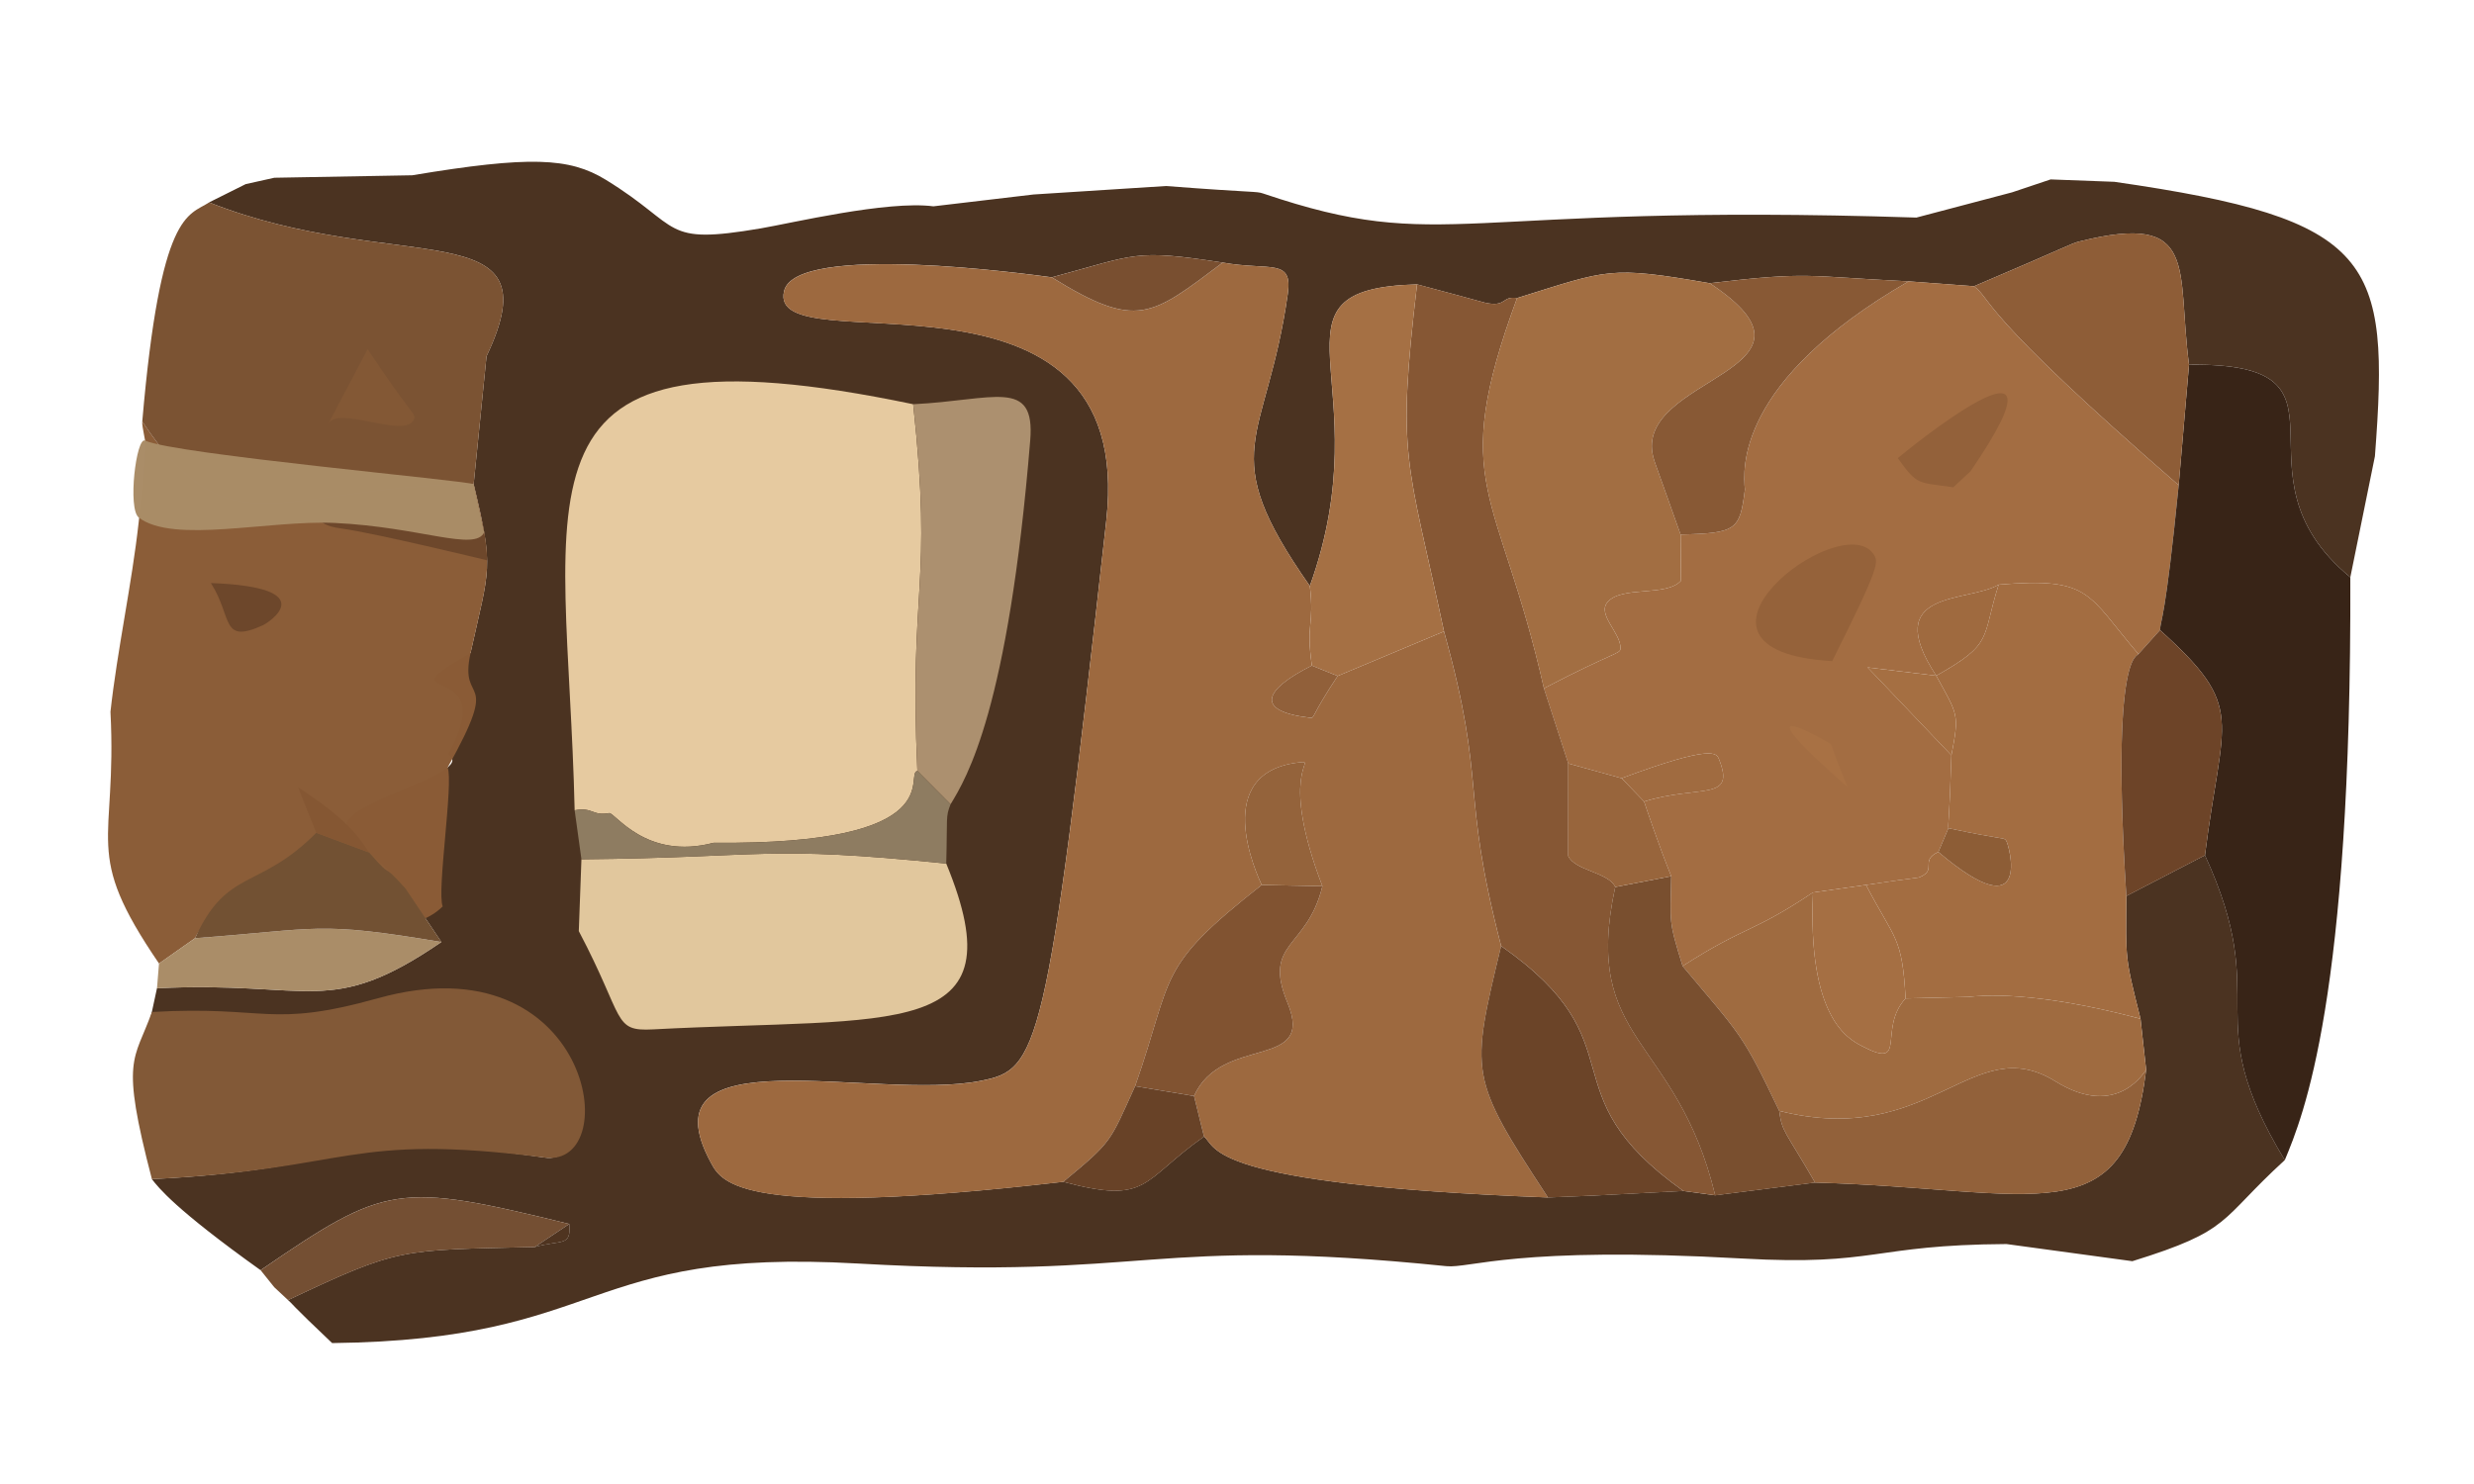
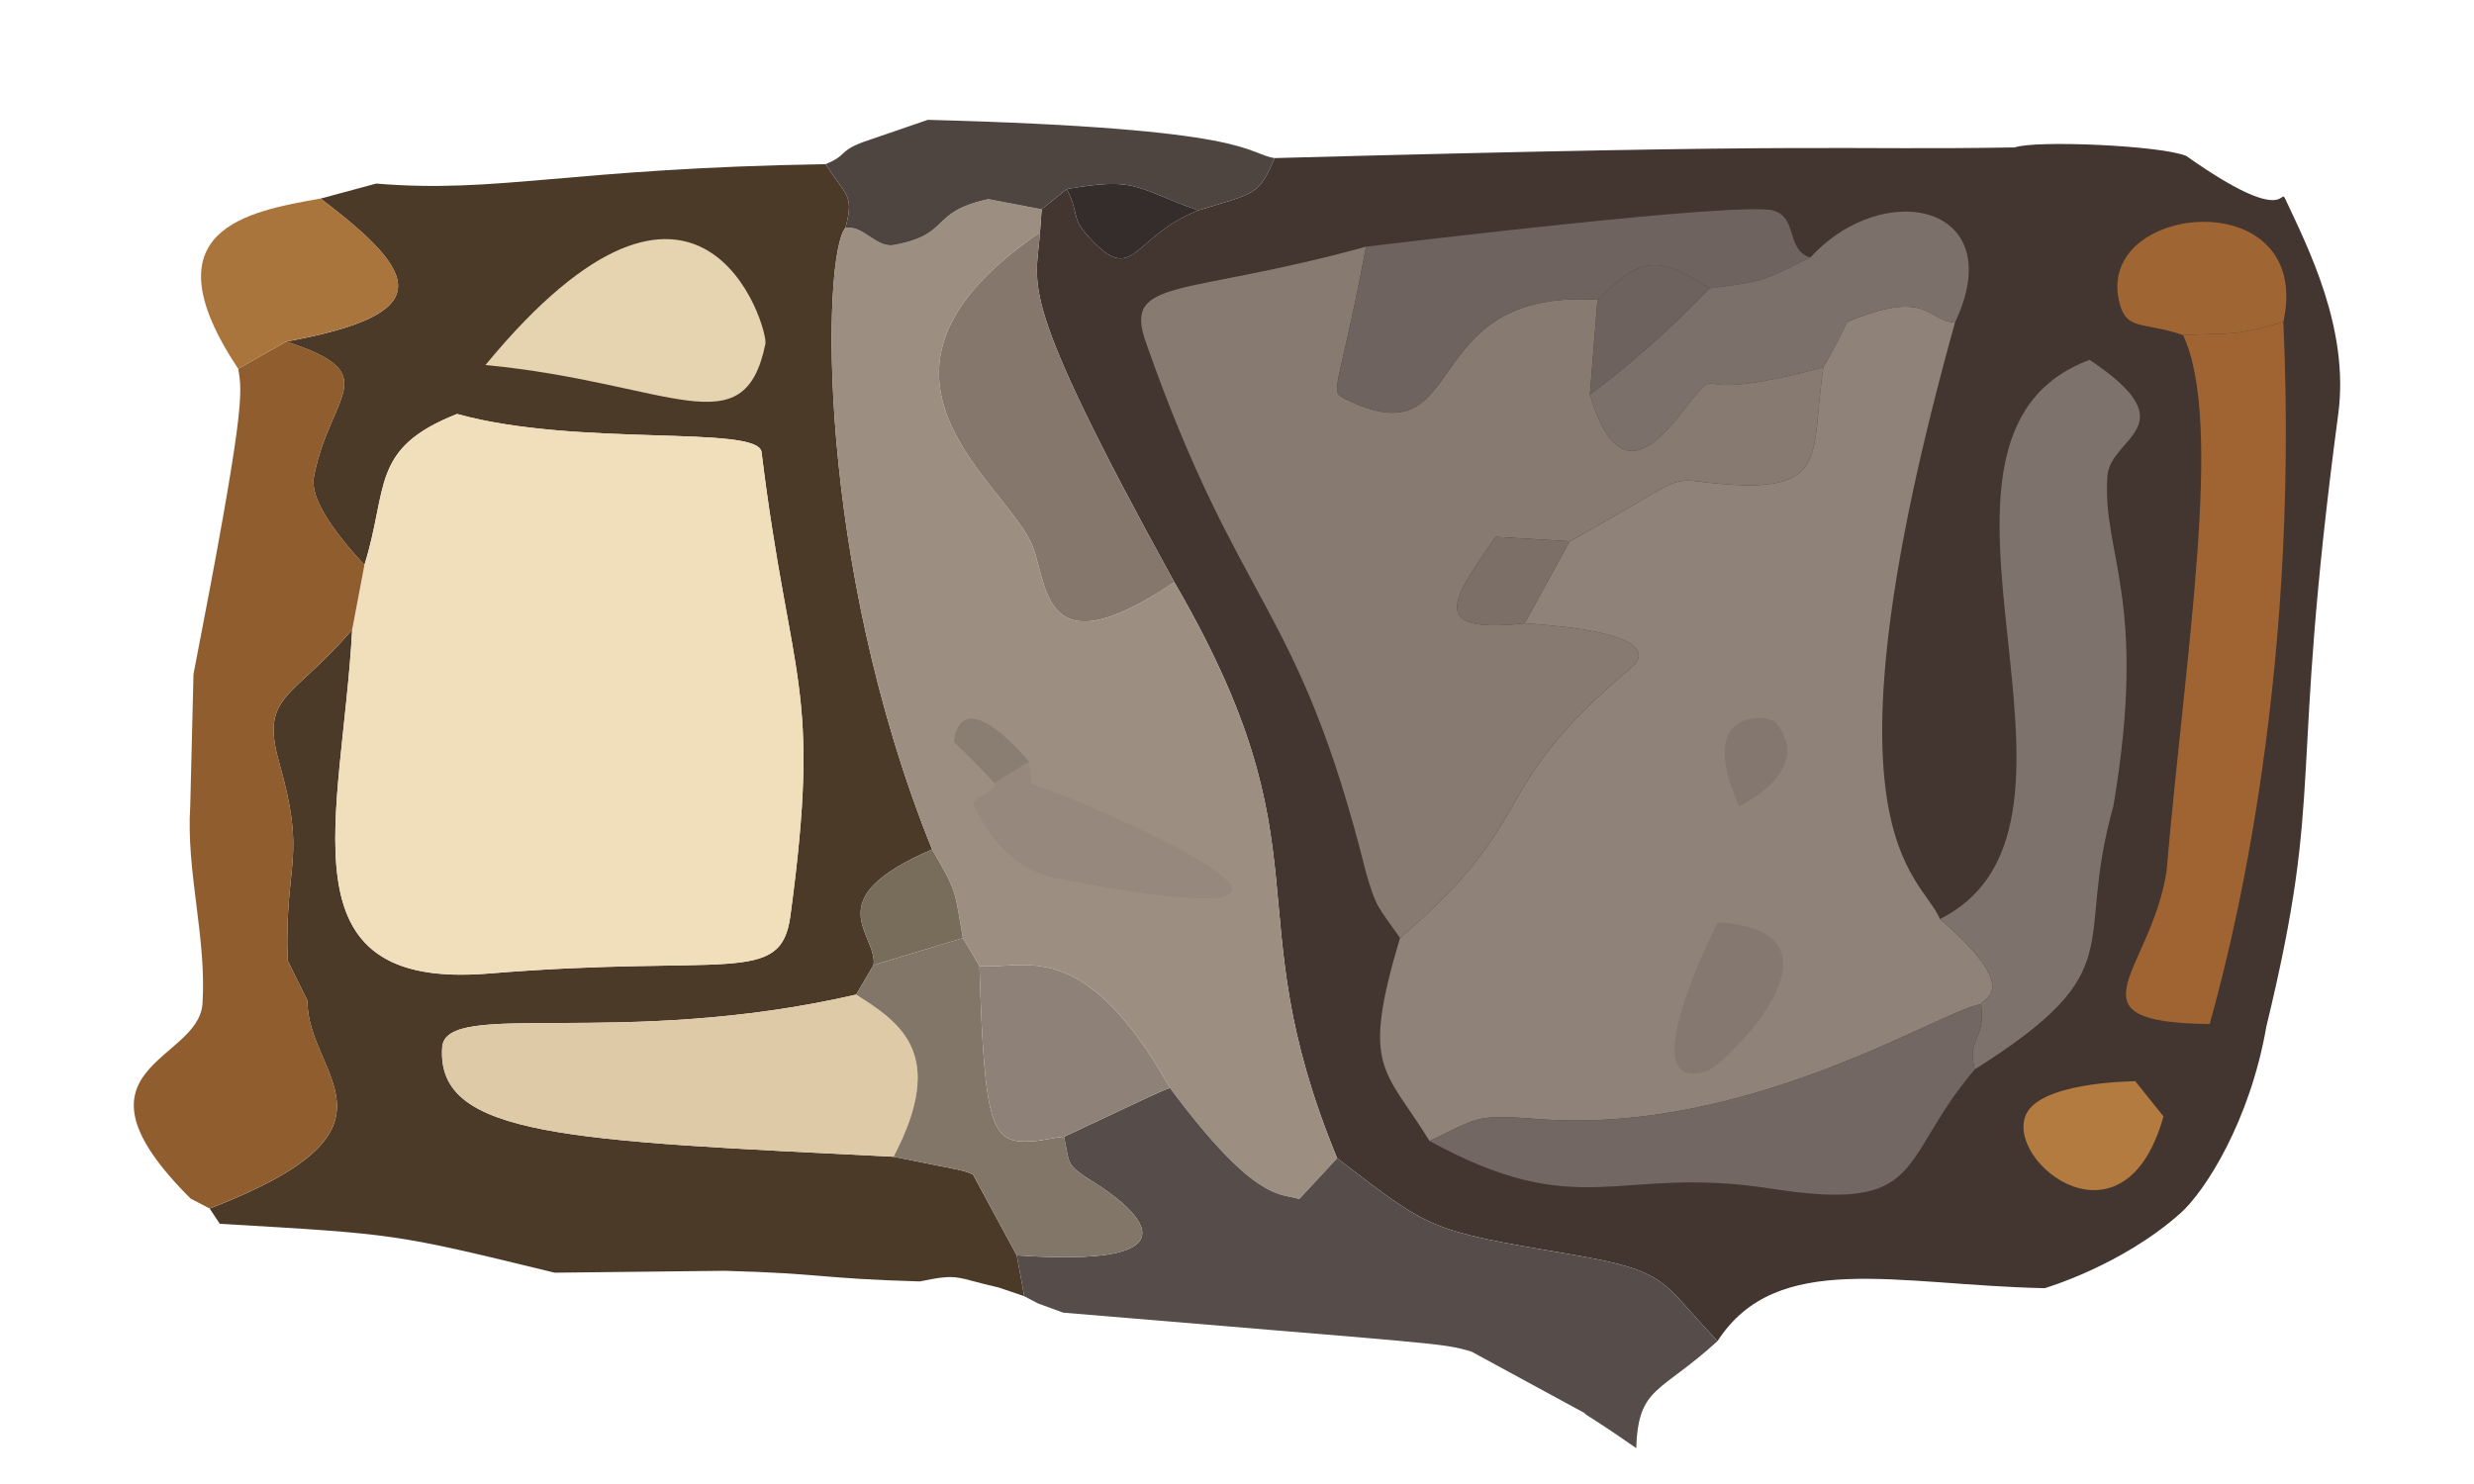
<svg xmlns="http://www.w3.org/2000/svg" width="100%" height="100%" viewBox="0 0 120 72" version="1.1" xml:space="preserve" style="fill-rule:evenodd;clip-rule:evenodd;stroke-linejoin:round;stroke-miterlimit:2;">
  <g>
-     <path d="M99.465,8.705l3.091,0.116c12.623,1.818 13.372,3.737 12.638,13.315l-1.193,5.872c-6.196,-5.112 1.061,-10.425 -7.823,-10.313c-0.621,-4.673 0.539,-7.437 -5.306,-5.983c-0.45,0.112 -0.379,0.161 -5.123,2.175c-1.059,-0.079 -2.118,-0.158 -3.178,-0.237c-4.99,-0.241 -4.775,-0.49 -9.642,0.09c-4.89,-0.848 -4.89,-0.666 -9.345,0.721c-0.72,-0.105 -0.513,0.385 -1.36,0.262c-0.288,-0.042 0,-0 -3.492,-0.926c-7.886,0.216 -1.631,4.724 -5.199,14.633c-4.679,-6.674 -2.112,-6.824 -1.07,-14.169c0.248,-1.751 -0.849,-1.11 -3.159,-1.522c-4.325,-0.668 -4.164,-0.393 -8.287,0.715c-1.04,-0.143 -12.423,-1.711 -12.986,0.667c-0.886,3.741 17.141,-2.472 15.629,11.132c-2.897,26.064 -3.293,26.635 -6.113,27.19c-5.085,1.002 -16.482,-2.333 -13.06,3.976c0.527,0.972 1.481,2.731 17.084,0.918c4.175,1.118 3.768,-0.043 6.829,-2.194c0.627,0.503 0.022,2.318 16.684,2.954l2.062,-0.084c1.501,-0.077 3.001,-0.154 4.502,-0.231l1.546,0.21c1.615,-0.206 3.23,-0.412 4.845,-0.618c10.831,0.3 15.054,2.685 16.059,-5.47c-0.091,-0.826 -0.182,-1.652 -0.274,-2.478c-0.76,-3.032 -0.713,-2.838 -0.687,-5.955c1.271,-0.659 2.542,-1.319 3.813,-1.978c3.353,7.304 -0.442,7.661 3.872,14.792c-3.226,2.947 -2.522,3.395 -7.393,4.905c-2.035,-0.277 -4.071,-0.555 -6.106,-0.832c-6.578,0.041 -6.275,1.07 -12.822,0.702c-10.985,-0.618 -13.192,0.49 -14.352,0.371c-14.493,-1.484 -14.213,0.687 -28.545,-0.128c-13.471,-0.766 -12.093,3.703 -25.494,3.86c-2.044,-1.935 -1.95,-1.932 -2.14,-2.087c5.383,-2.548 5.413,-2.424 11.962,-2.574c1.323,-0.37 1.775,-0.002 1.679,-1.119c-8.354,-2.044 -8.882,-1.926 -14.972,2.243c-4.152,-2.967 -4.957,-4.01 -5.273,-4.419c9.78,-0.471 9.45,-2.442 19.072,-1.044c2.974,0.432 2.858,-9.004 -7.487,-6.118c-5.284,1.474 -5.89,-0.739 -12.077,1.338c0.247,-1.145 0.494,-2.29 0.74,-3.436c7.522,-0.369 8.362,1.473 13.794,-2.243l-1.744,-2.598c-1.364,-1.513 -1.465,-1.322 -2.8,-2.853c-0.802,-1.286 6.377,-2.689 4.87,-3.665c2.68,-4.781 -3.462,-2.299 1.089,-4.909c0.918,-4.151 1.155,-4.033 0.151,-8.187c0.208,-2.07 0.417,-4.14 0.625,-6.21c3.384,-7.114 -4.374,-3.871 -13.457,-7.463l1.775,-0.886l1.389,-0.309c2.23,-0.04 4.459,-0.08 6.689,-0.12c5.693,-0.948 7.622,-0.863 9.381,0.214c3.759,2.303 2.658,3.189 7.526,2.362c1.459,-0.248 6.131,-1.362 8.373,-1.07c1.618,-0.191 3.236,-0.383 4.854,-0.574c2.142,-0.137 4.285,-0.274 6.427,-0.411c4.362,0.337 4.359,0.245 4.711,0.363c8.894,3.006 9.131,0.434 31.687,1.168c1.547,-0.408 3.094,-0.816 4.64,-1.224c0.623,-0.209 1.246,-0.418 1.869,-0.627Z" style="fill:#4b3321;fill-opacity:1;" />
-     <path d="M59.304,12.74c2.311,0.411 3.408,-0.23 3.159,1.522c-1.042,7.344 -3.609,7.495 1.07,14.169c0.224,1.946 -0.198,1.736 0.096,3.862c-2.324,1.167 -2.796,2.214 -0.09,2.53c0.245,0.029 0,-0 1.342,-2.025c1.719,-0.721 3.439,-1.441 5.158,-2.162c2.109,7.585 0.764,7.512 2.772,15.264c-1.488,6.213 -1.575,6.334 2.274,12.2c-16.662,-0.636 -16.058,-2.45 -16.684,-2.954c-0.162,-0.656 -0.324,-1.312 -0.486,-1.969c1.34,-3.012 5.905,-1.209 4.536,-4.52c-1.23,-2.976 0.956,-2.605 1.691,-5.662c-2.095,-5.484 -0.373,-6.073 -1.003,-6.016c-4.515,0.408 -2.162,5.48 -1.94,5.959c-5.197,4.071 -4.241,4.351 -6.142,9.762c-1.245,2.73 -1.071,2.645 -3.485,4.641c-15.603,1.813 -16.557,0.054 -17.084,-0.918c-3.422,-6.31 7.975,-2.975 13.06,-3.976c2.82,-0.556 3.216,-1.126 6.113,-27.19c1.512,-13.605 -16.515,-7.391 -15.629,-11.132c0.563,-2.378 11.946,-0.81 12.986,-0.667c4.157,2.577 4.826,1.878 8.287,-0.715Z" style="fill:#9d693f;fill-opacity:1;" />
-     <path d="M92.571,13.651c1.059,0.079 2.118,0.158 3.178,0.237c0.912,0.696 0.117,1.133 9.927,9.653c-0.656,6.622 -0.871,6.463 -0.906,7.029l-1.046,1.165c-2.498,-2.915 -2.284,-3.747 -6.781,-3.369c-1.471,0.885 -5.788,0.202 -3.027,4.418c-1.11,-0.135 -2.22,-0.269 -3.33,-0.404c1.355,1.422 2.711,2.843 4.066,4.265c-0.1,3.297 -0.172,3.254 -0.145,3.538l-0.488,1.152c-0.902,0.407 -0.067,0.844 -0.858,1.201c-0.183,0.083 -0,0 -2.653,0.398c-0.857,0.122 -1.713,0.244 -2.57,0.366c-2.966,1.987 -3.211,1.575 -6.324,3.572c-0.694,-2.244 -0.594,-2.058 -0.552,-4.362c-0.612,-1.51 -1.219,-3.33 -1.316,-3.621c2.691,-0.835 4.457,0.02 3.632,-2.056c-0.116,-0.291 -0.289,-0.728 -4.722,0.926c-0.863,-0.239 -1.725,-0.478 -2.588,-0.717c-0.394,-1.215 -0.787,-2.43 -1.181,-3.644c3.439,-1.794 3.704,-1.658 3.714,-1.938c0.027,-0.759 -1.164,-1.647 -0.616,-2.261c0.702,-0.786 2.848,-0.238 3.551,-1.025c-0.006,-0.747 -0.013,-1.494 -0.019,-2.24c2.715,-0.067 2.876,-0.215 3.119,-2.181c-0.086,-0.965 -0.465,-5.237 7.936,-10.102Z" style="fill:#a36d42;fill-opacity:1;" />
-     <path d="M44.293,19.612c0.968,8.928 -0.207,8.7 0.203,17.792c-0.663,0.132 1.733,3.6 -9.882,3.485c-3.291,0.87 -4.795,-1.488 -5.068,-1.439c-0.838,0.148 -0.758,-0.299 -1.673,-0.138c-0.357,-15.669 -3.898,-23.946 16.42,-19.7Z" style="fill:#e6caa0;fill-opacity:1;" />
-     <path d="M6.902,20.45c4.257,6.459 6.765,3.111 16.074,3.043c1.005,4.154 0.767,4.036 -0.151,8.187c-0.593,2.681 1.568,0.776 -1.112,5.557c0.292,0.733 -0.533,6.006 -0.241,6.739c-2.783,2.803 -10.455,-1.881 -12.012,1.542l-1.747,1.23c-3.765,-5.52 -2.018,-5.69 -2.355,-12.214c0.328,-2.99 1.041,-6.215 1.369,-9.205c0.159,-1.453 0.255,-2.313 0.331,-3.716c0.013,-0.242 -0.184,-0.912 -0.157,-1.163Z" style="fill:#8a5c37;fill-opacity:0.99;" />
-     <path d="M14.475,24.317c4.057,0.357 8.598,-0.015 8.927,1.062c0.131,0.428 0.234,1.807 0.234,1.807c0,0 -5.503,-1.335 -7.076,-1.544c-1.555,-0.206 -0.826,-0.771 -2.085,-1.325Z" style="fill:#6d472b;fill-opacity:1;" />
-     <path d="M106.178,17.696c8.884,-0.112 1.627,5.201 7.823,10.313c0.066,20.474 -2.288,26.137 -3.179,28.279c-4.315,-7.131 -0.519,-7.488 -3.872,-14.792c0.842,-6.752 2.028,-7.128 -2.18,-10.926c0.035,-0.566 0.25,-0.407 0.906,-7.029c0.167,-1.948 0.335,-3.897 0.502,-5.845Z" style="fill:#382417;fill-opacity:1;" />
-     <path d="M10.143,9.82c9.083,3.592 16.841,0.349 13.457,7.463c-0.208,2.07 -0.417,4.14 -0.625,6.21c-9.309,0.068 -11.817,3.416 -16.074,-3.043c0.88,-10.254 2.232,-9.967 3.242,-10.631Z" style="fill:#7a5232;fill-opacity:0.99;" />
-     <path d="M68.733,13.797c3.492,0.926 3.203,0.884 3.492,0.926c0.847,0.123 0.641,-0.366 1.36,-0.262c-3.375,9.166 -0.89,9.206 1.303,18.935c0.394,1.215 0.787,2.43 1.181,3.644c-0,0.359 -0.003,4.489 -0.003,4.489c0.318,0.713 1.963,0.792 2.281,1.505c-1.645,7.585 2.959,7.158 4.849,14.959l-1.546,-0.21c-6.789,-4.837 -1.98,-7.082 -8.837,-11.885c-2.008,-7.752 -0.663,-7.679 -2.772,-15.264c-1.803,-8.452 -2.301,-8.387 -1.307,-16.838Z" style="fill:#865734;fill-opacity:1;" />
-     <path d="M96.943,28.366c4.497,-0.379 4.283,0.454 6.781,3.369c-0.048,0.116 -1.341,-0.086 -0.586,11.739c-0.026,3.117 -0.073,2.923 0.687,5.955c-5.207,-1.384 -7.707,-1.129 -8.368,-1.061c-1.009,0.024 -2.018,0.048 -3.027,0.072c-0.164,-3.019 -0.507,-2.801 -1.921,-5.505c2.653,-0.398 2.47,-0.316 2.653,-0.398c0.79,-0.356 -0.044,-0.794 0.858,-1.201c4.609,3.91 3.429,-0.382 3.281,-0.562c-0.124,-0.151 0,0 -2.794,-0.59c-0.027,-0.284 0.045,-0.241 0.145,-3.538c0.392,-2.027 0.32,-1.938 -0.736,-3.861c2.807,-1.582 2.183,-1.774 3.027,-4.418Z" style="fill:#a36d41;fill-opacity:1;" />
-     <path d="M82.929,13.741c6.502,4.297 -3.783,4.508 -2.732,8.458c0.08,0.302 0.098,0.277 1.319,3.735c0.006,0.747 0.013,1.494 0.019,2.24c-0.702,0.786 -2.848,0.238 -3.551,1.025c-0.548,0.614 0.643,1.502 0.616,2.261c-0.01,0.279 -0.275,0.144 -3.714,1.938c-2.193,-9.729 -4.678,-9.77 -1.303,-18.935c4.455,-1.387 4.455,-1.57 9.345,-0.721Z" style="fill:#a26e42;fill-opacity:1;" />
-     <path d="M45.897,41.898c3.562,8.653 -2.454,7.426 -14.227,8.045c-1.962,0.103 -1.339,-0.49 -3.596,-4.768c0.043,-1.162 0.085,-2.323 0.128,-3.485c9.045,-0.083 8.795,-0.697 17.695,0.208Z" style="fill:#e1c79d;fill-opacity:1;" />
-     <path d="M7.368,49.099c5.634,-0.321 5.681,0.806 10.965,-0.667c10.345,-2.885 12.006,8.228 8.107,7.733c-9.646,-1.224 -9.292,0.573 -19.072,1.044c-1.554,-5.945 -0.853,-5.704 -0,-8.11Z" style="fill:#825937;fill-opacity:1;" />
-     <path d="M87.938,43.301c-0.267,6.067 1.694,7.094 2.372,7.45c2.271,1.191 0.745,-0.813 2.119,-2.311c1.009,-0.024 2.018,-0.048 3.027,-0.072c0.661,-0.068 3.161,-0.323 8.368,1.061c0.091,0.826 0.182,1.652 0.274,2.478c-0.038,0.005 -1.356,2.447 -4.403,0.556c-4.03,-2.501 -6.026,3.292 -13.396,1.434c-1.816,-3.802 -1.847,-3.638 -4.686,-7.025c3.113,-1.996 3.357,-1.584 6.324,-3.572Z" style="fill:#9f6b40;fill-opacity:1;" />
-     <path d="M68.733,13.797c-0.995,8.45 -0.496,8.386 1.307,16.838c-1.719,0.721 -3.439,1.441 -5.158,2.162l-1.252,-0.505c-0.294,-2.125 0.128,-1.915 -0.096,-3.862c3.568,-9.909 -2.687,-14.417 5.199,-14.633Z" style="fill:#a57044;fill-opacity:1;" />
-     <path d="M44.293,19.612c3.901,-0.188 5.927,-1.305 5.678,1.745c-1.066,13.058 -3.083,16.38 -3.865,17.666l-1.61,-1.619c-0.41,-9.093 0.765,-8.864 -0.203,-17.792Z" style="fill:#ac906f;fill-opacity:1;" />
-     <path d="M104.098,51.907c-1.005,8.155 -5.228,5.77 -16.059,5.47c-1.482,-2.57 -1.6,-2.435 -1.739,-3.48c7.37,1.858 9.365,-3.935 13.396,-1.434c3.047,1.891 4.365,-0.552 4.403,-0.556Z" style="fill:#92613a;fill-opacity:1;" />
-     <path d="M95.749,13.887c4.743,-2.014 4.673,-2.063 5.123,-2.175c5.845,-1.454 4.685,1.31 5.306,5.983c-0.167,1.948 -0.335,3.897 -0.502,5.845c-9.81,-8.52 -9.015,-8.957 -9.927,-9.653Z" style="fill:#8e5d37;fill-opacity:1;" />
-     <path d="M81.062,42.51c-0.042,2.304 -0.142,2.118 0.552,4.362c2.839,3.387 2.87,3.223 4.686,7.025c0.139,1.044 0.257,0.909 1.739,3.48c-1.615,0.206 -3.23,0.412 -4.845,0.618c-1.89,-7.801 -6.494,-7.374 -4.849,-14.959c0.906,-0.175 1.811,-0.35 2.717,-0.525Z" style="fill:#794f2f;fill-opacity:1;" />
-     <path d="M92.571,13.651c-8.401,4.864 -8.022,9.137 -7.936,10.102c-0.244,1.966 -0.404,2.114 -3.119,2.181c-1.221,-3.458 -1.238,-3.433 -1.319,-3.735c-1.051,-3.949 9.234,-4.161 2.732,-8.458c4.867,-0.581 4.652,-0.331 9.642,-0.09Z" style="fill:#885935;fill-opacity:1;" />
-     <path d="M46.106,39.023c-0.245,0.624 -0.149,0.579 -0.209,2.875c-8.9,-0.904 -8.65,-0.291 -17.695,-0.208c-0.11,-0.793 -0.219,-1.585 -0.329,-2.378c0.915,-0.161 0.836,0.285 1.673,0.138c0.273,-0.048 1.777,2.31 5.068,1.439c11.615,0.115 9.218,-3.353 9.882,-3.485l1.61,1.619Z" style="fill:#8e7c61;fill-opacity:1;" />
-     <path d="M72.811,45.899c6.857,4.803 2.048,7.048 8.837,11.885c-1.501,0.077 -3.001,0.154 -4.502,0.231l-2.062,0.084c-3.849,-5.866 -3.762,-5.987 -2.274,-12.2Z" style="fill:#6b4428;fill-opacity:1;" />
-     <path d="M61.199,42.937c0.981,0.019 1.962,0.038 2.943,0.057c-0.734,3.058 -2.92,2.687 -1.691,5.662c1.368,3.311 -3.196,1.508 -4.536,4.52c-0.953,-0.159 -1.905,-0.318 -2.858,-0.478c1.901,-5.411 0.946,-5.69 6.142,-9.762Z" style="fill:#815331;fill-opacity:1;" />
-     <path d="M104.77,30.57c4.208,3.798 3.023,4.173 2.18,10.926c-1.271,0.659 -2.542,1.319 -3.813,1.978c-0.754,-11.825 0.538,-11.622 0.586,-11.739l1.046,-1.165Z" style="fill:#6d4428;fill-opacity:1;" />
-     <path d="M27.613,59.385l-1.679,1.119c-6.55,0.151 -6.579,0.027 -11.962,2.574l-0.671,-0.627l-0.66,-0.824c6.09,-4.169 6.618,-4.287 14.972,-2.243Z" style="fill:#714c2f;fill-opacity:0.98;" />
-     <path d="M9.459,45.519c6.073,-0.448 5.863,-0.839 11.95,0.187c-5.432,3.715 -6.271,1.874 -13.794,2.243l0.097,-1.2l1.747,-1.23Z" style="fill:#aa8c67;fill-opacity:0.99;" />
-     <path d="M7.037,21.375c1.416,0.665 15.741,1.952 15.938,2.118l0.511,2.336c-0.444,0.943 -3.101,-0.26 -7.238,-0.456c-3.191,-0.151 -7.824,1.023 -9.514,-0.259c-0.554,-0.42 -0.125,-3.94 0.302,-3.739Z" style="fill:#aa8c67;fill-opacity:0.99;" />
-     <path d="M15.339,40.406l2.568,0.955c1.335,1.531 0.395,0.233 1.76,1.746l1.744,2.598c-6.087,-1.026 -5.878,-0.635 -11.95,-0.187c1.557,-3.423 3.096,-2.309 5.879,-5.112Z" style="fill:#725133;fill-opacity:1;" />
-     <path d="M87.938,43.301c0.857,-0.122 1.713,-0.244 2.57,-0.366c1.415,2.704 1.758,2.486 1.921,5.505c-1.374,1.499 0.152,3.502 -2.119,2.311c-0.678,-0.355 -2.639,-1.383 -2.372,-7.45Z" style="fill:#a56f43;fill-opacity:1;" />
-     <path d="M88.868,32.077c-8.649,-0.51 0.376,-7.429 1.979,-5.225c0.289,0.397 0.378,0.521 -1.979,5.225Z" style="fill:#95623a;fill-opacity:1;" />
-     <path d="M76.068,37.042c0.863,0.239 1.725,0.478 2.588,0.717c0.363,0.377 0.727,0.754 1.09,1.13c0.097,0.291 0.705,2.111 1.316,3.621c-0.906,0.175 -1.811,0.35 -2.717,0.525c-0.318,-0.713 -1.963,-0.792 -2.281,-1.505c0,0 0.003,-4.13 0.003,-4.489Z" style="fill:#98653c;fill-opacity:1;" />
-     <path d="M59.304,12.74c-3.46,2.593 -4.13,3.292 -8.287,0.715c4.122,-1.108 3.961,-1.383 8.287,-0.715Z" style="fill:#794f30;" />
-     <path d="M55.057,52.699c0.953,0.159 1.905,0.318 2.858,0.478c0.162,0.656 0.324,1.312 0.486,1.969c-3.061,2.151 -2.654,3.313 -6.829,2.194c2.414,-1.995 2.24,-1.91 3.485,-4.641Z" style="fill:#684227;fill-opacity:1;" />
-     <path d="M61.199,42.937c-0.222,-0.479 -2.576,-5.551 1.94,-5.959c0.63,-0.057 -1.092,0.532 1.003,6.016c-0.981,-0.019 -1.962,-0.038 -2.943,-0.057Z" style="fill:#94633b;fill-opacity:1;" />
-     <path d="M92.051,22.228c0.175,-0.163 9.026,-7.403 3.527,0.637l-0.835,0.777c-1.72,-0.258 -1.719,-0.056 -2.691,-1.414Z" style="fill:#93613a;fill-opacity:1;" />
-     <path d="M96.943,28.366c-0.844,2.645 -0.22,2.837 -3.027,4.418c-2.76,-4.217 1.556,-3.534 3.027,-4.418Z" style="fill:#9f6a3f;fill-opacity:1;" />
-     <path d="M17.833,16.938c2.081,3.157 2.37,3.133 2.248,3.41c-0.435,0.985 -3.741,-0.737 -4.176,0.248c0.643,-1.219 1.286,-2.439 1.928,-3.658Z" style="fill:#835835;fill-opacity:1;" />
-     <path d="M90.585,32.381c1.11,0.135 2.22,0.269 3.33,0.404c1.056,1.923 1.128,1.833 0.736,3.861c-1.355,-1.422 -2.711,-2.843 -4.066,-4.265Z" style="fill:#a56f42;fill-opacity:1;" />
-     <path d="M94.506,40.183c2.794,0.59 2.67,0.44 2.794,0.59c0.147,0.18 1.327,4.472 -3.281,0.562l0.488,-1.152Z" style="fill:#8d5d36;fill-opacity:1;" />
-     <path d="M78.656,37.759c4.432,-1.654 4.606,-1.216 4.722,-0.926c0.826,2.077 -0.941,1.221 -3.632,2.056c-0.363,-0.377 -0.727,-0.754 -1.09,-1.13Z" style="fill:#a06b40;fill-opacity:1;" />
-     <path d="M63.629,32.292l1.252,0.505c-1.342,2.025 -1.096,2.053 -1.342,2.025c-2.706,-0.315 -2.234,-1.362 0.09,-2.53Z" style="fill:#91603a;fill-opacity:1;" />
-     <path d="M10.229,28.288c5.51,0.206 2.762,1.939 2.522,2.048c-2.058,0.934 -1.452,-0.375 -2.522,-2.048Z" style="fill:#6d472b;fill-opacity:1;" />
-     <path d="M14.464,38.207c1.507,0.976 2.641,1.868 3.442,3.155l-2.568,-0.955c-0.292,-0.733 -0.583,-1.466 -0.875,-2.2Z" style="fill:#855733;fill-opacity:1;" />
-     <path d="M77.147,58.015c1.501,-0.077 3.001,-0.154 4.502,-0.231c-1.501,0.077 -3.001,0.154 -4.502,0.231Z" style="fill:#644026;" />
-     <path d="M27.613,59.385c0.096,1.116 -0.356,0.749 -1.679,1.119l1.679,-1.119Z" style="fill:#4f3420;fill-opacity:1;" />
-     <path d="M89.618,38.185c-0.159,-0.136 -5.596,-4.805 -0.893,-2.134c0.192,0.109 0,0 0.893,2.134Z" style="fill:#a87144;fill-opacity:1;" />
+     <path d="M97.717,7.154c1.006,-0.363 7.101,-0.098 8.323,0.41c5.01,3.54 4.523,1.48 4.81,2.097c1.078,2.312 3.118,6.277 2.566,10.422c-2.426,18.219 -0.616,17.884 -3.487,29.718c-0.794,4.588 -2.964,7.987 -4.168,9.061c-2.856,2.549 -6.582,3.637 -6.585,3.637c-7.186,-0.148 -12.986,-1.879 -15.867,2.564c-2.805,-2.917 -2.236,-3.38 -7.275,-4.23c-6.773,-1.142 -6.652,-1.177 -11.177,-4.638c-5.056,-12.271 -0.231,-14.768 -7.899,-27.951c-7.753,-14.084 -6.694,-14.253 -6.515,-16.967l0.081,-1.123l1.219,-0.983c0.686,1.347 0.085,1.345 1.32,2.592c1.966,1.986 1.939,-0.336 5.055,-1.557c2.816,-0.86 2.928,-0.73 3.709,-2.536c27.841,-0.755 27.035,-0.37 35.89,-0.517Z" style="fill:#43352f;fill-opacity:1;" />
+     <path d="M40.052,7.962c0.946,1.538 1.409,1.427 0.954,3.096c-1.122,1.301 -1.455,16.16 4.206,30.155c-5.674,2.443 -2.629,4.095 -2.842,5.608l-0.842,1.435c-11.429,2.632 -19.915,0.19 -20.079,2.553c-0.303,4.368 6.169,4.523 21.89,5.313c3.326,0.678 3.327,0.625 3.855,0.864c0.707,1.307 1.415,2.614 2.122,3.921c0.122,0.661 0.244,1.321 0.366,1.982l-1.233,-0.42c-2.121,-0.471 -1.869,-0.707 -3.837,-0.297c-4.887,-0.142 -4.672,-0.385 -9.465,-0.516c-2.748,0.031 -5.496,0.061 -8.243,0.092c-7.86,-1.912 -7.649,-1.867 -16.243,-2.373l-0.493,-0.74c10.16,-3.916 4.717,-6.405 4.742,-10.09c-0.321,-0.651 -0.642,-1.301 -0.963,-1.952c-0.142,-4.943 0.942,-4.828 -0.412,-9.621c-0.931,-3.293 0.678,-3.05 3.548,-6.428c-0.494,9.121 -3.585,17.531 6.632,16.689c11.585,-0.955 14.157,0.634 14.62,-2.789c1.527,-11.293 0.005,-11.134 -1.399,-22.514c-0.163,-1.322 -8.961,-0.227 -14.768,-1.844c-4.225,1.671 -3.315,3.55 -4.492,7.324c-2.721,-2.921 -2.511,-3.978 -2.438,-4.345c0.794,-4.003 3.48,-4.921 -1.359,-6.49c7.305,-1.337 6.591,-3.215 1.671,-6.94c0.899,-0.243 1.799,-0.486 2.698,-0.729c5.915,0.492 9.3,-0.74 21.801,-0.941Z" style="fill:#4c3a29;fill-opacity:1;" />
+     <path d="M94.829,15.64c-6.936,24.881 -1.69,26.702 -0.732,28.947c4.085,3.524 2.025,3.85 1.987,4.136c-1.894,0.265 -11.274,6.383 -21.576,5.566c-3.073,-0.244 -2.824,-0.013 -5.169,1.068c-2.206,-3.571 -3.334,-3.472 -1.433,-9.849c6.993,-5.978 4.002,-7.044 11.182,-13.082c0.3,-0.253 2.028,-1.706 -5.135,-2.183c0.728,-1.327 1.456,-2.655 2.185,-3.982c4.986,-2.74 4.79,-3.087 6.235,-2.904c6.599,0.837 5.383,-1.16 6.071,-5.54c1.271,-2.246 1.023,-2.143 1.271,-2.246c3.861,-1.587 3.808,0.051 5.114,0.069Z" style="fill:#8f8278;fill-opacity:1;" />
+     <path d="M22.17,20.083c5.807,1.617 14.605,0.522 14.768,1.844c1.404,11.38 2.926,11.221 1.399,22.514c-0.463,3.423 -3.036,1.834 -14.62,2.789c-10.217,0.842 -7.126,-7.568 -6.632,-16.689l0.594,-3.135c1.177,-3.774 0.267,-5.653 4.492,-7.324Z" style="fill:#f1dfbc;fill-opacity:1;" />
+     <path d="M47.937,9.661l2.588,0.494l-0.081,1.123c-9.848,6.707 -2.075,11.794 -0.469,14.974c0.919,1.82 0.284,6.506 6.984,1.993c7.667,13.183 2.843,15.68 7.899,27.951c-0.614,0.661 -1.228,1.323 -1.842,1.984c-0.82,-0.323 -2.015,0.331 -6.267,-5.394c-4.242,-7.566 -7.204,-5.682 -9.24,-5.924l-0.806,-1.351c-0.407,-2.304 -0.242,-2.147 -1.491,-4.299c-5.661,-13.995 -5.328,-28.855 -4.206,-30.155c0.857,-0.16 1.497,0.989 2.354,0.829c2.836,-0.53 1.646,-1.575 4.576,-2.226Z" style="fill:#9c8f81;fill-opacity:1;" />
+     <path d="M66.258,11.969c-1.289,6.871 -1.796,6.994 -1.078,7.354c6.273,3.148 3.344,-5.341 12.304,-4.779c-0.122,1.533 -0.245,3.066 -0.367,4.599c1.875,6.266 4.744,-0.156 5.707,-0.519c0.399,-0.15 0.533,0.558 5.62,-0.808c-0.687,4.38 0.528,6.377 -6.071,5.54c-1.445,-0.183 -1.249,0.164 -6.235,2.904c-1.196,-0.072 -2.393,-0.144 -3.589,-0.216c-2.022,2.935 -3.451,4.736 1.405,4.198c7.164,0.477 5.436,1.93 5.135,2.183c-7.18,6.038 -4.189,7.104 -11.182,13.082c-1.106,-1.585 -1.154,-1.456 -1.653,-3.187c-3.302,-13.196 -6.08,-12.61 -10.681,-25.732c-1.105,-3.152 1.783,-2.168 10.684,-4.62Z" style="fill:#877a71;fill-opacity:1;" />
+     <path d="M13.881,16.571c4.839,1.569 2.153,2.487 1.359,6.49c-0.073,0.367 -0.283,1.424 2.438,4.345l-0.594,3.135c-2.87,3.378 -4.479,3.135 -3.548,6.428c1.355,4.793 0.27,4.679 0.412,9.621c0.321,0.651 0.642,1.301 0.963,1.952c-0.025,3.685 5.417,6.174 -4.742,10.09l-0.921,-0.477c-6.438,-6.417 0.388,-6.603 0.573,-9.461c0.207,-3.2 -0.801,-6.401 -0.593,-9.602l0.157,-6.379c2.505,-12.889 2.375,-13.635 2.17,-14.818l2.327,-1.324Z" style="fill:#8f5d2d;fill-opacity:0.99;" />
+     <path d="M56.749,52.786c4.252,5.726 5.447,5.071 6.267,5.394c0.614,-0.661 1.228,-1.323 1.842,-1.984c4.525,3.461 4.404,3.496 11.177,4.638c5.039,0.849 4.47,1.312 7.275,4.23c-2.797,2.558 -3.842,2.181 -3.946,5.197c-2.31,-1.611 -2.38,-1.546 -2.521,-1.712c-1.821,-0.99 -3.642,-1.979 -5.463,-2.969c-1.453,-0.439 -1.488,-0.35 -19.809,-1.893l-1.238,-0.454l-0.651,-0.344c-0.122,-0.661 -0.244,-1.321 -0.366,-1.982c10.711,0.743 4.115,-3.315 3.73,-3.552c-1.432,-0.881 -1.141,-0.907 -1.438,-2.201c4.615,-2.163 4.556,-2.164 5.14,-2.367Z" style="fill:#564d4b;fill-opacity:1;" />
+     <path d="M101.355,17.46c4.85,3.231 1,3.725 0.863,5.633c-0.273,3.786 1.993,5.939 0.291,16.016c-1.955,6.941 1.047,7.862 -6.726,12.778c-0.388,-1.577 0.579,-1.495 0.302,-3.164c0.038,-0.286 2.098,-0.612 -1.987,-4.136c9.201,-4.61 -2.93,-23.342 7.257,-27.127Z" style="fill:#7e736c;fill-opacity:1;" />
+     <path d="M110.753,15.622c0.831,18.192 -2.828,31.373 -3.574,34.061c-7.136,-0.077 -2.853,-2.485 -2.093,-7.405c0.912,-10.609 2.795,-21.772 0.804,-26.018c2.528,-0.121 2.404,0.06 4.863,-0.637Z" style="fill:#9f6432;fill-opacity:1;" />
+     <path d="M41.528,48.255c2.068,1.328 4.466,2.818 1.812,7.866c-15.722,-0.79 -22.194,-0.945 -21.89,-5.313c0.164,-2.363 8.65,0.079 20.079,-2.553Z" style="fill:#decaa7;fill-opacity:1;" />
+     <path d="M95.782,51.887c-3.798,4.473 -2.261,6.975 -9.894,5.781c-7.448,-1.164 -9.191,1.73 -16.549,-2.312c2.345,-1.081 2.095,-1.311 5.169,-1.068c10.302,0.817 19.682,-5.3 21.576,-5.566c0.277,1.669 -0.691,1.587 -0.302,3.164Z" style="fill:#726762;fill-opacity:1;" />
+     <path d="M50.444,11.278c-0.178,2.714 -1.238,2.883 6.515,16.967c-6.7,4.512 -6.065,-0.174 -6.984,-1.993c-1.606,-3.18 -9.379,-8.266 0.469,-14.974Z" style="fill:#85776b;fill-opacity:1;" />
+     <path d="M66.258,11.969c1.569,-0.19 18.232,-2.206 19.763,-1.754c1.192,0.352 0.6,1.925 1.792,2.277c-2.31,1.129 -2.126,1.142 -4.894,1.5c-2.662,-1.747 -3.409,-1.391 -5.435,0.553c-8.96,-0.562 -6.031,7.927 -12.304,4.779c-0.718,-0.361 -0.211,-0.484 1.078,-7.354Z" style="fill:#6e635e;fill-opacity:1;" />
+     <path d="M87.813,12.492c3.572,-3.904 9.714,-2.562 7.016,3.148c-1.306,-0.018 -1.253,-1.656 -5.114,-0.069c-0.248,0.102 0,0 -1.271,2.246c-5.087,1.366 -5.221,0.658 -5.62,0.808c-0.963,0.363 -3.832,6.785 -5.707,0.519c0.519,-0.383 2.961,-2.188 5.802,-5.152c2.768,-0.357 2.584,-0.37 4.894,-1.5Z" style="fill:#7c706a;fill-opacity:1;" />
+     <path d="M46.703,45.512l0.806,1.351c0.24,8.06 0.616,8.642 2.609,8.505c0.506,-0.035 0.985,-0.179 1.491,-0.214c0.297,1.294 0.006,1.321 1.438,2.201c0.384,0.236 6.981,4.295 -3.73,3.552c-0.707,-1.307 -1.415,-2.614 -2.122,-3.921c-0.529,-0.239 -0.529,-0.185 -3.855,-0.864c2.654,-5.048 0.256,-6.538 -1.812,-7.866l0.842,-1.435l4.333,-1.309Z" style="fill:#827669;fill-opacity:1;" />
+     <path d="M45.005,5.814c15.86,0.418 15.345,1.615 16.822,1.857c-0.781,1.807 -0.893,1.676 -3.709,2.536c-3.108,-1.092 -2.916,-1.634 -6.375,-1.035l-1.219,0.983c-0.863,-0.165 -1.726,-0.33 -2.588,-0.494c-2.93,0.65 -1.74,1.696 -4.576,2.226c-0.857,0.16 -1.497,-0.989 -2.354,-0.829c0.455,-1.668 -0.008,-1.558 -0.954,-3.096c1.055,-0.44 0.614,-0.576 1.636,-1.001c0.253,-0.105 0,0 3.317,-1.147Z" style="fill:#4d4440;fill-opacity:0.99;" />
+     <path d="M23.548,17.708c10.488,-12.716 13.722,-1.742 13.579,-1.035c-1.034,5.094 -4.566,1.911 -13.579,1.035Z" style="fill:#e6d3b0;fill-opacity:1;" />
+     <path d="M47.509,46.862c2.036,0.242 4.998,-1.642 9.24,5.924c-0.584,0.203 -0.525,0.204 -5.14,2.367c-0.506,0.035 -0.985,0.179 -1.491,0.214c-1.994,0.137 -2.369,-0.445 -2.609,-8.505Z" style="fill:#8e8177;fill-opacity:1;" />
+     <path d="M15.553,9.631c4.92,3.725 5.634,5.603 -1.671,6.94l-2.327,1.324c-4.516,-6.783 0.447,-7.63 3.998,-8.264Z" style="fill:#a87238;fill-opacity:0.98;" />
+     <path d="M110.753,15.622c-2.459,0.697 -2.335,0.516 -4.863,0.637c-2.026,-0.7 -2.817,-0.138 -3.135,-1.787c-0.903,-4.692 9.48,-5.584 7.998,1.15Z" style="fill:#9f6532;fill-opacity:1;" />
+     <path d="M103.571,52.458c0.456,0.568 0.912,1.136 1.368,1.704c-1.888,6.777 -7.65,2.273 -6.682,-0.057c0.647,-1.557 4.843,-1.638 5.314,-1.647Z" style="fill:#b37b40;fill-opacity:1;" />
+     <path d="M49.914,36.959l0.139,1.069c0.61,0.231 1.22,0.462 1.83,0.694c0.415,0.158 17.907,7.437 -0.606,3.899c-2.701,-0.516 -3.881,-3.185 -4.031,-3.523c-0.183,-0.413 1.167,-0.706 0.984,-1.12l1.683,-1.02Z" style="fill:#96887c;fill-opacity:1;" />
+     <path d="M83.316,44.756c7.012,0.389 0.371,6.931 -0.579,7.225c-3.593,1.113 0.303,-6.675 0.579,-7.225Z" style="fill:#857870;fill-opacity:1;" />
+     <path d="M77.484,14.545c2.026,-1.944 2.773,-2.3 5.435,-0.553c-2.841,2.964 -5.283,4.768 -5.802,5.152c0.122,-1.533 0.245,-3.066 0.367,-4.599Z" style="fill:#6e625e;fill-opacity:1;" />
+     <path d="M72.549,26.045c1.196,0.072 2.393,0.144 3.589,0.216c-0.728,1.327 -1.456,2.655 -2.185,3.982c-4.856,0.538 -3.426,-1.263 -1.405,-4.198Z" style="fill:#7b6f68;fill-opacity:1;" />
+     <path d="M45.212,41.213c1.249,2.151 1.084,1.994 1.491,4.299l-4.333,1.309c0.213,-1.512 -2.832,-3.165 2.842,-5.608Z" style="fill:#786c5a;fill-opacity:1;" />
+     <path d="M51.744,9.172c3.458,-0.599 3.267,-0.057 6.375,1.035c-3.116,1.221 -3.089,3.543 -5.055,1.557c-1.234,-1.247 -0.634,-1.244 -1.32,-2.592Z" style="fill:#342d2c;fill-opacity:1;" />
+     <path d="M84.36,39.116c-2.222,-4.949 1.496,-4.391 1.746,-4.093c1.877,2.247 -1.335,3.883 -1.746,4.093Z" style="fill:#84776f;fill-opacity:1;" />
+     <path d="M49.914,36.959l-1.683,1.02c-1.96,-2.089 -1.995,-1.894 -1.96,-2.089c0.499,-2.744 3.491,0.886 3.643,1.069Z" style="fill:#8a7d71;" />
+     <path d="M50.053,38.028l1.83,0.694c-0.61,-0.231 -1.22,-0.462 -1.83,-0.694Z" style="fill:#9c8e80;fill-opacity:1;" />
  </g>
</svg>
